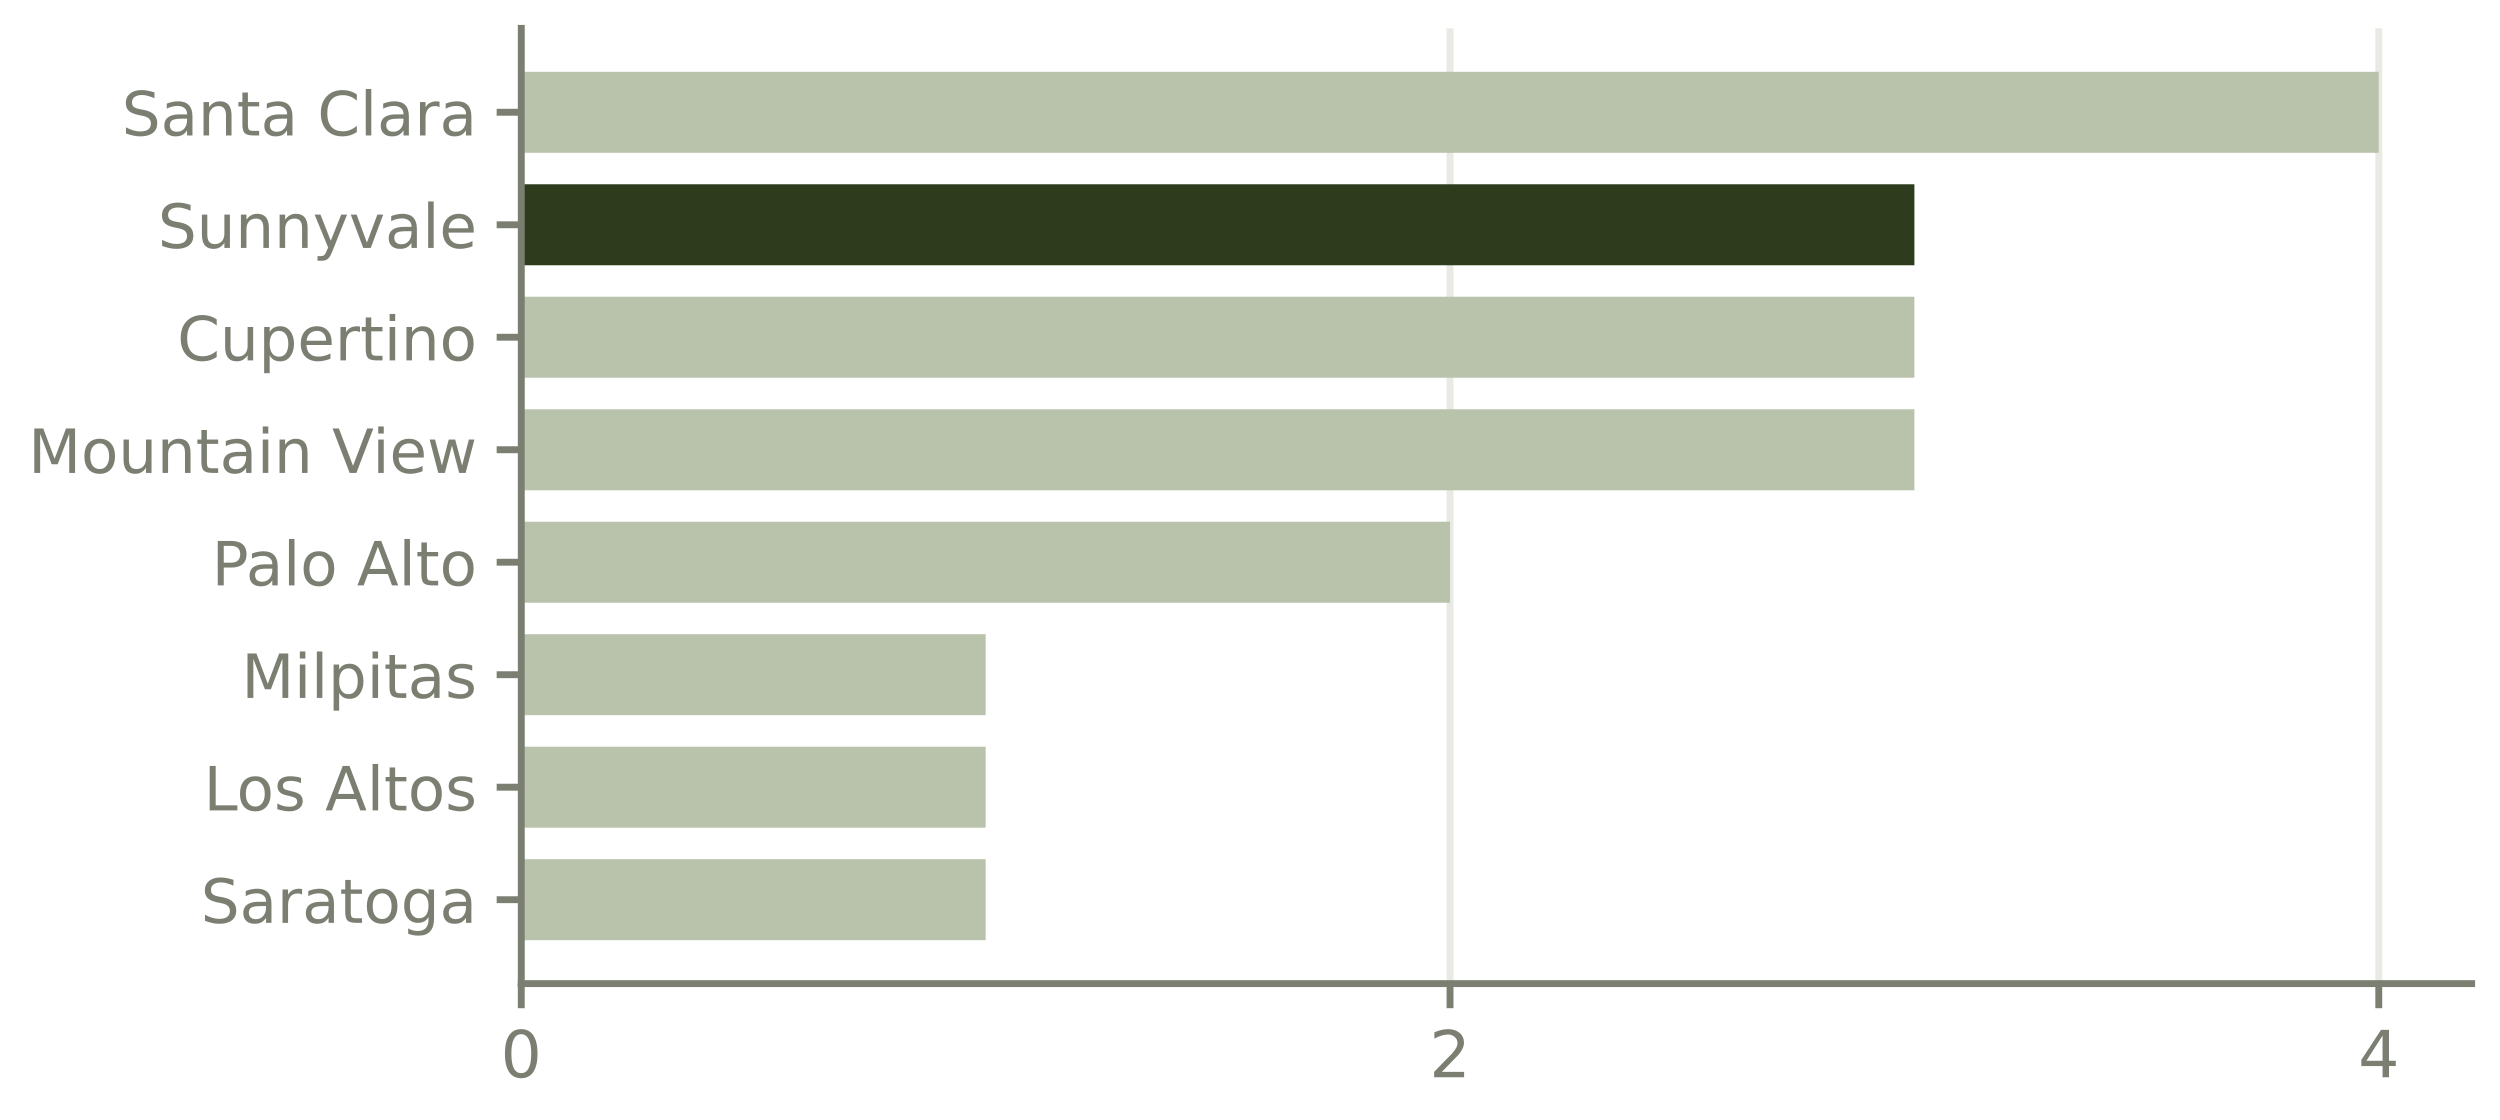
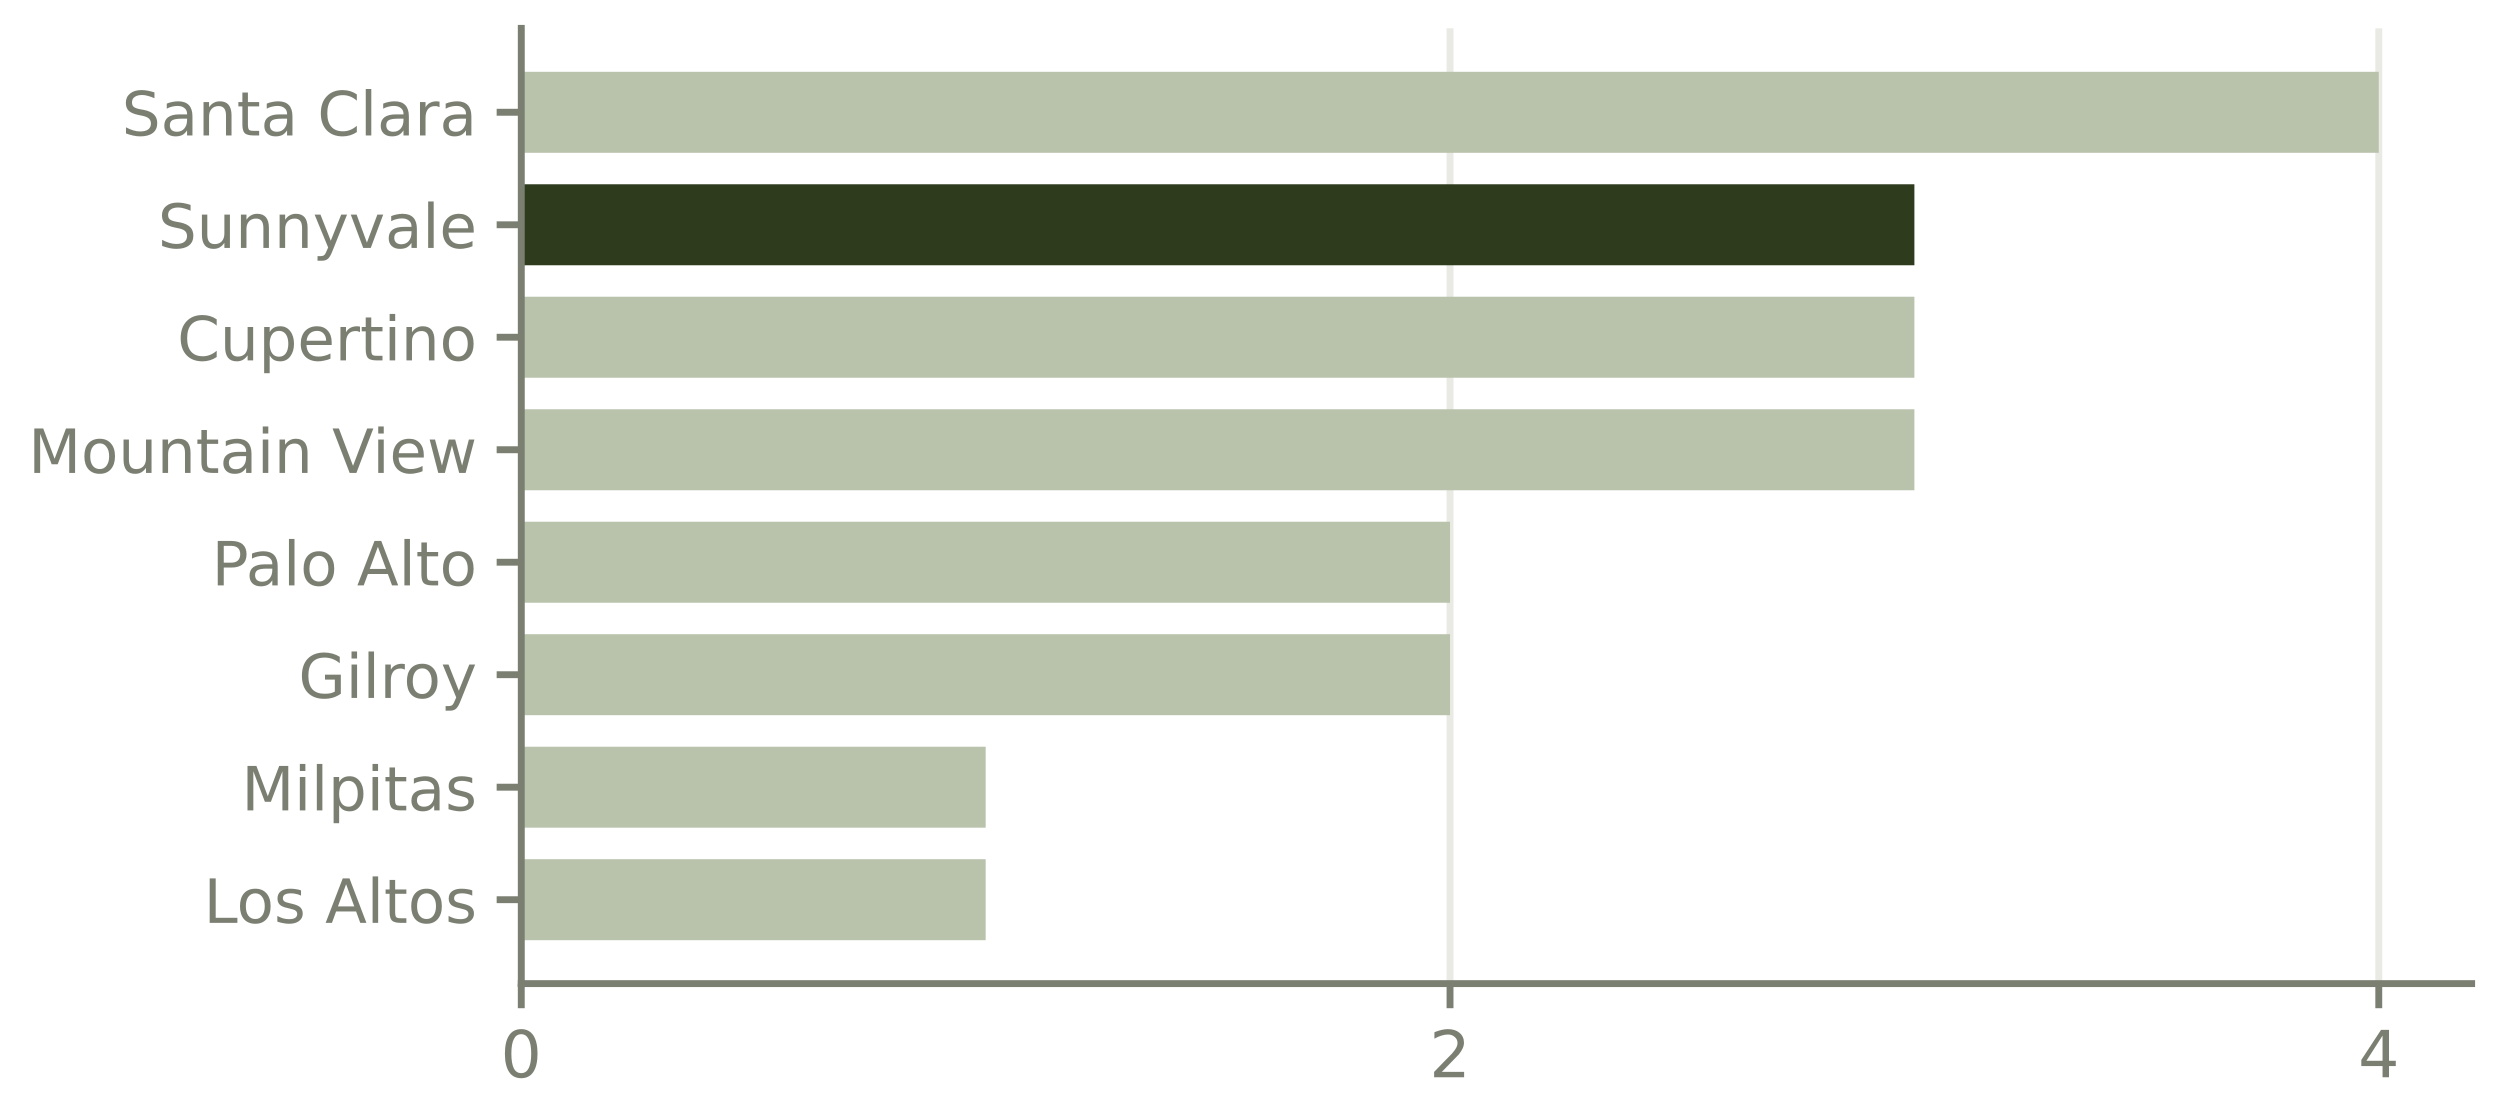
<svg xmlns="http://www.w3.org/2000/svg" xmlns:xlink="http://www.w3.org/1999/xlink" width="253.913pt" height="113.668pt" viewBox="0 0 253.913 113.668" version="1.1">
  <defs>
    <style type="text/css">*{stroke-linejoin: round; stroke-linecap: butt}</style>
  </defs>
  <g id="figure_1">
    <g id="patch_1">
      <path d="M -0 113.668  L 253.913 113.668  L 253.913 0  L -0 0  L -0 113.668  z " style="fill: none" />
    </g>
    <g id="axes_1">
      <g id="patch_2">
        <path d="M 52.943 99.9  L 251.033 99.9  L 251.033 2.88  L 52.943 2.88  L 52.943 99.9  z " style="fill: none" />
      </g>
      <g id="matplotlib.axis_1">
        <g id="xtick_1">
          <g id="line2d_1">
-             <path d="M 52.943 99.9  L 52.943 2.88  " clip-path="url(#pd9f9a84d74)" style="fill: none; stroke: #e8eae3; stroke-width: 0.7; stroke-linecap: square" />
+             <path d="M 52.943 99.9  L 52.943 2.88  " clip-path="url(#p3e49b67301)" style="fill: none; stroke: #e8eae3; stroke-width: 0.7; stroke-linecap: square" />
          </g>
          <g id="line2d_2">
            <defs>
-               <path id="m37f03993e6" d="M 0 0  L 0 2.5  " style="stroke: #7a7f72; stroke-width: 0.7" />
+               <path id="m0d26905931" d="M 0 0  L 0 2.5  " style="stroke: #7a7f72; stroke-width: 0.7" />
            </defs>
            <g>
-               <use xlink:href="#m37f03993e6" x="52.943" y="99.9" style="fill: #7a7f72; stroke: #7a7f72; stroke-width: 0.7" />
+               <use xlink:href="#m0d26905931" x="52.943" y="99.9" style="fill: #7a7f72; stroke: #7a7f72; stroke-width: 0.7" />
            </g>
          </g>
          <g id="text_1">
            <text style="font-size: 6.6px; font-family: 'DejaVu Sans'; text-anchor: middle; fill: #7a7f72" x="52.943" y="109.415" transform="rotate(-0 52.94322 109.415)">0</text>
          </g>
        </g>
        <g id="xtick_2">
          <g id="line2d_3">
-             <path d="M 147.272 99.9  L 147.272 2.88  " clip-path="url(#pd9f9a84d74)" style="fill: none; stroke: #e8eae3; stroke-width: 0.7; stroke-linecap: square" />
+             <path d="M 147.272 99.9  L 147.272 2.88  " clip-path="url(#p3e49b67301)" style="fill: none; stroke: #e8eae3; stroke-width: 0.7; stroke-linecap: square" />
          </g>
          <g id="line2d_4">
            <g>
-               <use xlink:href="#m37f03993e6" x="147.272" y="99.9" style="fill: #7a7f72; stroke: #7a7f72; stroke-width: 0.7" />
+               <use xlink:href="#m0d26905931" x="147.272" y="99.9" style="fill: #7a7f72; stroke: #7a7f72; stroke-width: 0.7" />
            </g>
          </g>
          <g id="text_2">
            <text style="font-size: 6.6px; font-family: 'DejaVu Sans'; text-anchor: middle; fill: #7a7f72" x="147.272" y="109.415" transform="rotate(-0 147.2718 109.415)">2</text>
          </g>
        </g>
        <g id="xtick_3">
          <g id="line2d_5">
-             <path d="M 241.6 99.9  L 241.6 2.88  " clip-path="url(#pd9f9a84d74)" style="fill: none; stroke: #e8eae3; stroke-width: 0.7; stroke-linecap: square" />
+             <path d="M 241.6 99.9  L 241.6 2.88  " clip-path="url(#p3e49b67301)" style="fill: none; stroke: #e8eae3; stroke-width: 0.7; stroke-linecap: square" />
          </g>
          <g id="line2d_6">
            <g>
-               <use xlink:href="#m37f03993e6" x="241.6" y="99.9" style="fill: #7a7f72; stroke: #7a7f72; stroke-width: 0.7" />
+               <use xlink:href="#m0d26905931" x="241.6" y="99.9" style="fill: #7a7f72; stroke: #7a7f72; stroke-width: 0.7" />
            </g>
          </g>
          <g id="text_3">
            <text style="font-size: 6.6px; font-family: 'DejaVu Sans'; text-anchor: middle; fill: #7a7f72" x="241.6" y="109.415" transform="rotate(-0 241.6004 109.415)">4</text>
          </g>
        </g>
      </g>
      <g id="matplotlib.axis_2">
        <g id="ytick_1">
          <g id="line2d_7">
            <defs>
-               <path id="m56b50cc61f" d="M 0 0  L -2.5 0  " style="stroke: #7a7f72; stroke-width: 0.7" />
+               <path id="m8cb4cde19d" d="M 0 0  L -2.5 0  " style="stroke: #7a7f72; stroke-width: 0.7" />
            </defs>
            <g>
-               <use xlink:href="#m56b50cc61f" x="52.943" y="91.377" style="fill: #7a7f72; stroke: #7a7f72; stroke-width: 0.7" />
+               <use xlink:href="#m8cb4cde19d" x="52.943" y="91.377" style="fill: #7a7f72; stroke: #7a7f72; stroke-width: 0.7" />
            </g>
          </g>
          <g id="text_4">
-             <text style="font-size: 6.2px; font-family: 'DejaVu Sans'; text-anchor: end; fill: #7a7f72" x="48.443" y="93.733" transform="rotate(-0 48.44322 93.73256)">Saratoga</text>
+             <text style="font-size: 6.2px; font-family: 'DejaVu Sans'; text-anchor: end; fill: #7a7f72" x="48.443" y="93.733" transform="rotate(-0 48.44322 93.73256)">Los Altos</text>
          </g>
        </g>
        <g id="ytick_2">
          <g id="line2d_8">
            <g>
-               <use xlink:href="#m56b50cc61f" x="52.943" y="79.952" style="fill: #7a7f72; stroke: #7a7f72; stroke-width: 0.7" />
+               <use xlink:href="#m8cb4cde19d" x="52.943" y="79.952" style="fill: #7a7f72; stroke: #7a7f72; stroke-width: 0.7" />
            </g>
          </g>
          <g id="text_5">
-             <text style="font-size: 6.2px; font-family: 'DejaVu Sans'; text-anchor: end; fill: #7a7f72" x="48.443" y="82.308" transform="rotate(-0 48.44322 82.30769)">Los Altos</text>
+             <text style="font-size: 6.2px; font-family: 'DejaVu Sans'; text-anchor: end; fill: #7a7f72" x="48.443" y="82.308" transform="rotate(-0 48.44322 82.30769)">Milpitas</text>
          </g>
        </g>
        <g id="ytick_3">
          <g id="line2d_9">
            <g>
-               <use xlink:href="#m56b50cc61f" x="52.943" y="68.527" style="fill: #7a7f72; stroke: #7a7f72; stroke-width: 0.7" />
+               <use xlink:href="#m8cb4cde19d" x="52.943" y="68.527" style="fill: #7a7f72; stroke: #7a7f72; stroke-width: 0.7" />
            </g>
          </g>
          <g id="text_6">
-             <text style="font-size: 6.2px; font-family: 'DejaVu Sans'; text-anchor: end; fill: #7a7f72" x="48.443" y="70.883" transform="rotate(-0 48.44322 70.88282)">Milpitas</text>
+             <text style="font-size: 6.2px; font-family: 'DejaVu Sans'; text-anchor: end; fill: #7a7f72" x="48.443" y="70.883" transform="rotate(-0 48.44322 70.88282)">Gilroy</text>
          </g>
        </g>
        <g id="ytick_4">
          <g id="line2d_10">
            <g>
-               <use xlink:href="#m56b50cc61f" x="52.943" y="57.102" style="fill: #7a7f72; stroke: #7a7f72; stroke-width: 0.7" />
+               <use xlink:href="#m8cb4cde19d" x="52.943" y="57.102" style="fill: #7a7f72; stroke: #7a7f72; stroke-width: 0.7" />
            </g>
          </g>
          <g id="text_7">
            <text style="font-size: 6.2px; font-family: 'DejaVu Sans'; text-anchor: end; fill: #7a7f72" x="48.443" y="59.458" transform="rotate(-0 48.44322 59.45795)">Palo Alto</text>
          </g>
        </g>
        <g id="ytick_5">
          <g id="line2d_11">
            <g>
-               <use xlink:href="#m56b50cc61f" x="52.943" y="45.678" style="fill: #7a7f72; stroke: #7a7f72; stroke-width: 0.7" />
+               <use xlink:href="#m8cb4cde19d" x="52.943" y="45.678" style="fill: #7a7f72; stroke: #7a7f72; stroke-width: 0.7" />
            </g>
          </g>
          <g id="text_8">
            <text style="font-size: 6.2px; font-family: 'DejaVu Sans'; text-anchor: end; fill: #7a7f72" x="48.443" y="48.033" transform="rotate(-0 48.44322 48.03308)">Mountain View</text>
          </g>
        </g>
        <g id="ytick_6">
          <g id="line2d_12">
            <g>
-               <use xlink:href="#m56b50cc61f" x="52.943" y="34.253" style="fill: #7a7f72; stroke: #7a7f72; stroke-width: 0.7" />
+               <use xlink:href="#m8cb4cde19d" x="52.943" y="34.253" style="fill: #7a7f72; stroke: #7a7f72; stroke-width: 0.7" />
            </g>
          </g>
          <g id="text_9">
            <text style="font-size: 6.2px; font-family: 'DejaVu Sans'; text-anchor: end; fill: #7a7f72" x="48.443" y="36.608" transform="rotate(-0 48.44322 36.60821)">Cupertino</text>
          </g>
        </g>
        <g id="ytick_7">
          <g id="line2d_13">
            <g>
-               <use xlink:href="#m56b50cc61f" x="52.943" y="22.828" style="fill: #7a7f72; stroke: #7a7f72; stroke-width: 0.7" />
+               <use xlink:href="#m8cb4cde19d" x="52.943" y="22.828" style="fill: #7a7f72; stroke: #7a7f72; stroke-width: 0.7" />
            </g>
          </g>
          <g id="text_10">
            <text style="font-size: 6.2px; font-family: 'DejaVu Sans'; text-anchor: end; fill: #7a7f72" x="48.443" y="25.183" transform="rotate(-0 48.44322 25.18334)">Sunnyvale</text>
          </g>
        </g>
        <g id="ytick_8">
          <g id="line2d_14">
            <g>
-               <use xlink:href="#m56b50cc61f" x="52.943" y="11.403" style="fill: #7a7f72; stroke: #7a7f72; stroke-width: 0.7" />
+               <use xlink:href="#m8cb4cde19d" x="52.943" y="11.403" style="fill: #7a7f72; stroke: #7a7f72; stroke-width: 0.7" />
            </g>
          </g>
          <g id="text_11">
            <text style="font-size: 6.2px; font-family: 'DejaVu Sans'; text-anchor: end; fill: #7a7f72" x="48.443" y="13.758" transform="rotate(-0 48.44322 13.75847)">Santa Clara</text>
          </g>
        </g>
      </g>
      <g id="patch_3">
-         <path d="M 52.943 95.49  L 100.108 95.49  L 100.108 87.264  L 52.943 87.264  z " clip-path="url(#pd9f9a84d74)" style="fill: #b9c2ab" />
+         <path d="M 52.943 95.49  L 100.108 95.49  L 100.108 87.264  L 52.943 87.264  z " clip-path="url(#p3e49b67301)" style="fill: #b9c2ab" />
      </g>
      <g id="patch_4">
-         <path d="M 52.943 84.065  L 100.108 84.065  L 100.108 75.839  L 52.943 75.839  z " clip-path="url(#pd9f9a84d74)" style="fill: #b9c2ab" />
+         <path d="M 52.943 84.065  L 100.108 84.065  L 100.108 75.839  L 52.943 75.839  z " clip-path="url(#p3e49b67301)" style="fill: #b9c2ab" />
      </g>
      <g id="patch_5">
-         <path d="M 52.943 72.64  L 100.108 72.64  L 100.108 64.414  L 52.943 64.414  z " clip-path="url(#pd9f9a84d74)" style="fill: #b9c2ab" />
+         <path d="M 52.943 72.64  L 147.272 72.64  L 147.272 64.414  L 52.943 64.414  z " clip-path="url(#p3e49b67301)" style="fill: #b9c2ab" />
      </g>
      <g id="patch_6">
-         <path d="M 52.943 61.215  L 147.272 61.215  L 147.272 52.989  L 52.943 52.989  z " clip-path="url(#pd9f9a84d74)" style="fill: #b9c2ab" />
+         <path d="M 52.943 61.215  L 147.272 61.215  L 147.272 52.989  L 52.943 52.989  z " clip-path="url(#p3e49b67301)" style="fill: #b9c2ab" />
      </g>
      <g id="patch_7">
-         <path d="M 52.943 49.791  L 194.436 49.791  L 194.436 41.565  L 52.943 41.565  z " clip-path="url(#pd9f9a84d74)" style="fill: #b9c2ab" />
+         <path d="M 52.943 49.791  L 194.436 49.791  L 194.436 41.565  L 52.943 41.565  z " clip-path="url(#p3e49b67301)" style="fill: #b9c2ab" />
      </g>
      <g id="patch_8">
-         <path d="M 52.943 38.366  L 194.436 38.366  L 194.436 30.14  L 52.943 30.14  z " clip-path="url(#pd9f9a84d74)" style="fill: #b9c2ab" />
+         <path d="M 52.943 38.366  L 194.436 38.366  L 194.436 30.14  L 52.943 30.14  z " clip-path="url(#p3e49b67301)" style="fill: #b9c2ab" />
      </g>
      <g id="patch_9">
-         <path d="M 52.943 26.941  L 194.436 26.941  L 194.436 18.715  L 52.943 18.715  z " clip-path="url(#pd9f9a84d74)" style="fill: #2e3b1c" />
+         <path d="M 52.943 26.941  L 194.436 26.941  L 194.436 18.715  L 52.943 18.715  z " clip-path="url(#p3e49b67301)" style="fill: #2e3b1c" />
      </g>
      <g id="patch_10">
-         <path d="M 52.943 15.516  L 241.6 15.516  L 241.6 7.29  L 52.943 7.29  z " clip-path="url(#pd9f9a84d74)" style="fill: #b9c2ab" />
+         <path d="M 52.943 15.516  L 241.6 15.516  L 241.6 7.29  L 52.943 7.29  z " clip-path="url(#p3e49b67301)" style="fill: #b9c2ab" />
      </g>
      <g id="patch_11">
        <path d="M 52.943 99.9  L 52.943 2.88  " style="fill: none; stroke: #7a7f72; stroke-width: 0.7; stroke-linejoin: miter; stroke-linecap: square" />
      </g>
      <g id="patch_12">
        <path d="M 52.943 99.9  L 251.033 99.9  " style="fill: none; stroke: #7a7f72; stroke-width: 0.7; stroke-linejoin: miter; stroke-linecap: square" />
      </g>
    </g>
  </g>
  <defs>
-     <clipPath id="pd9f9a84d74">
+     <clipPath id="p3e49b67301">
      <rect x="52.943" y="2.88" width="198.09" height="97.02" />
    </clipPath>
  </defs>
</svg>
